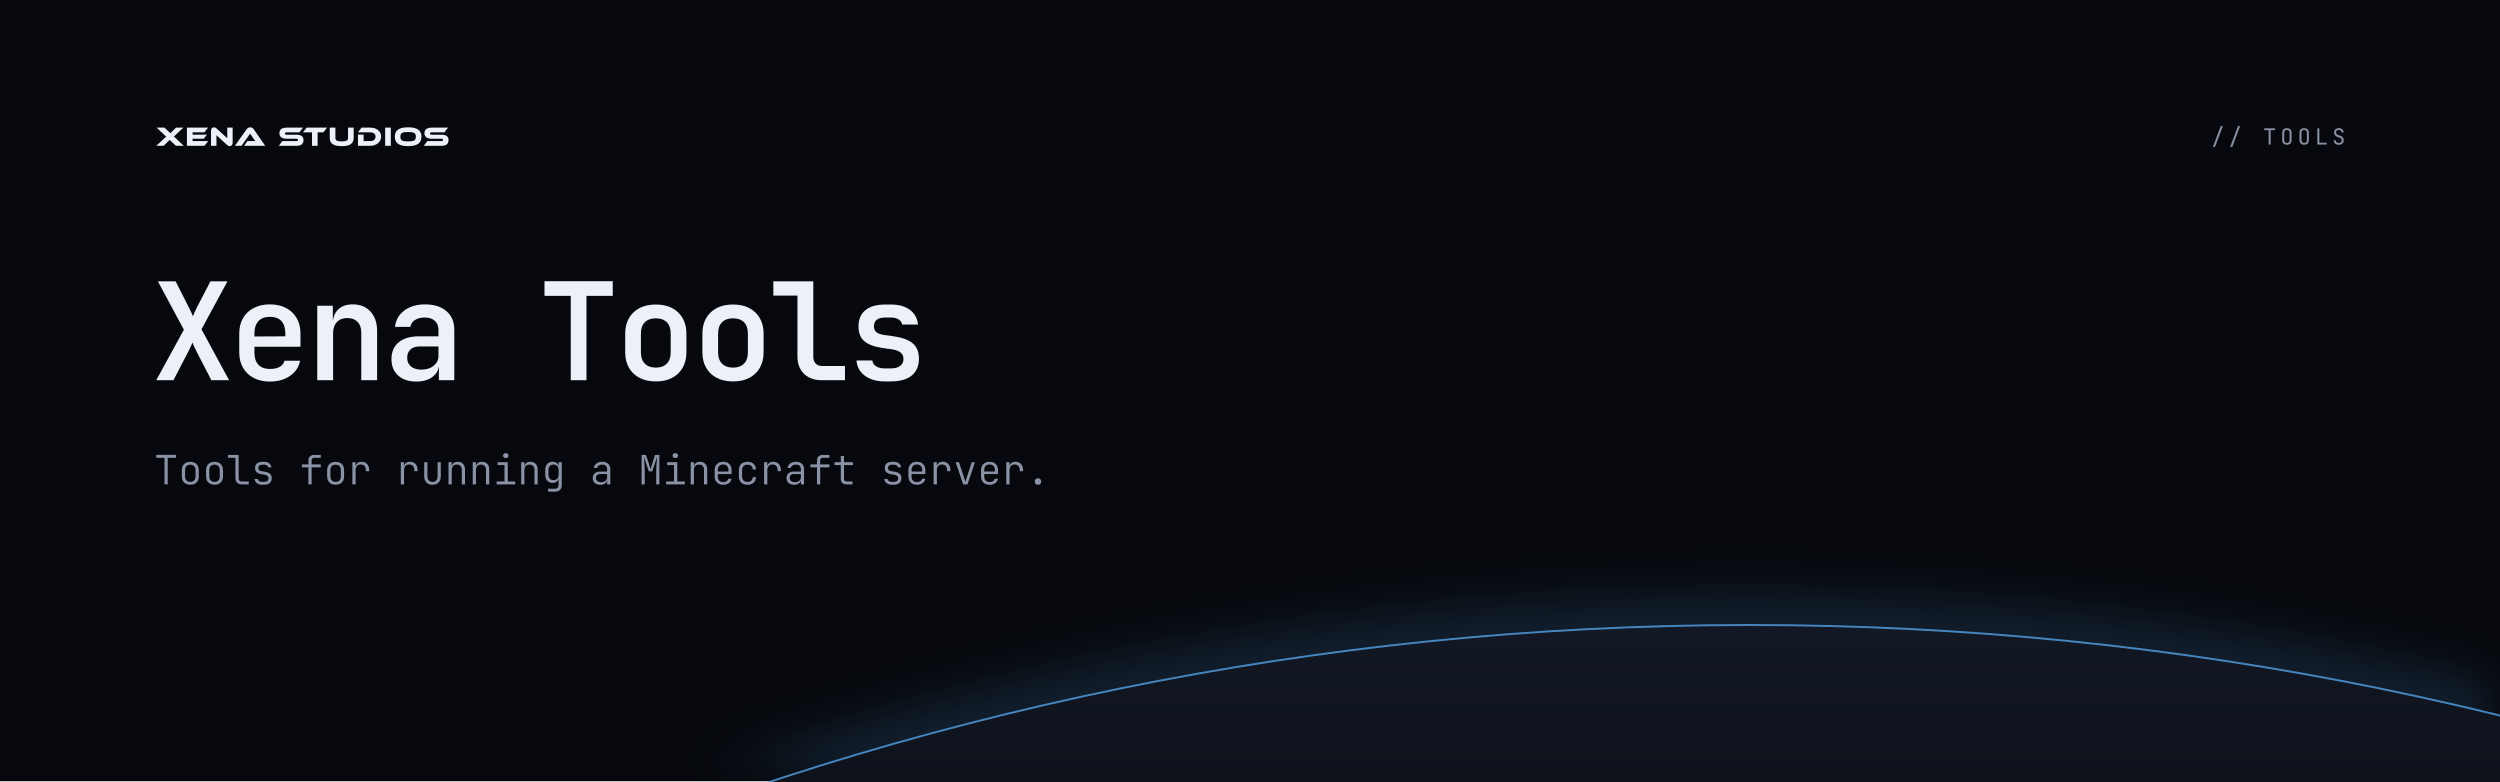
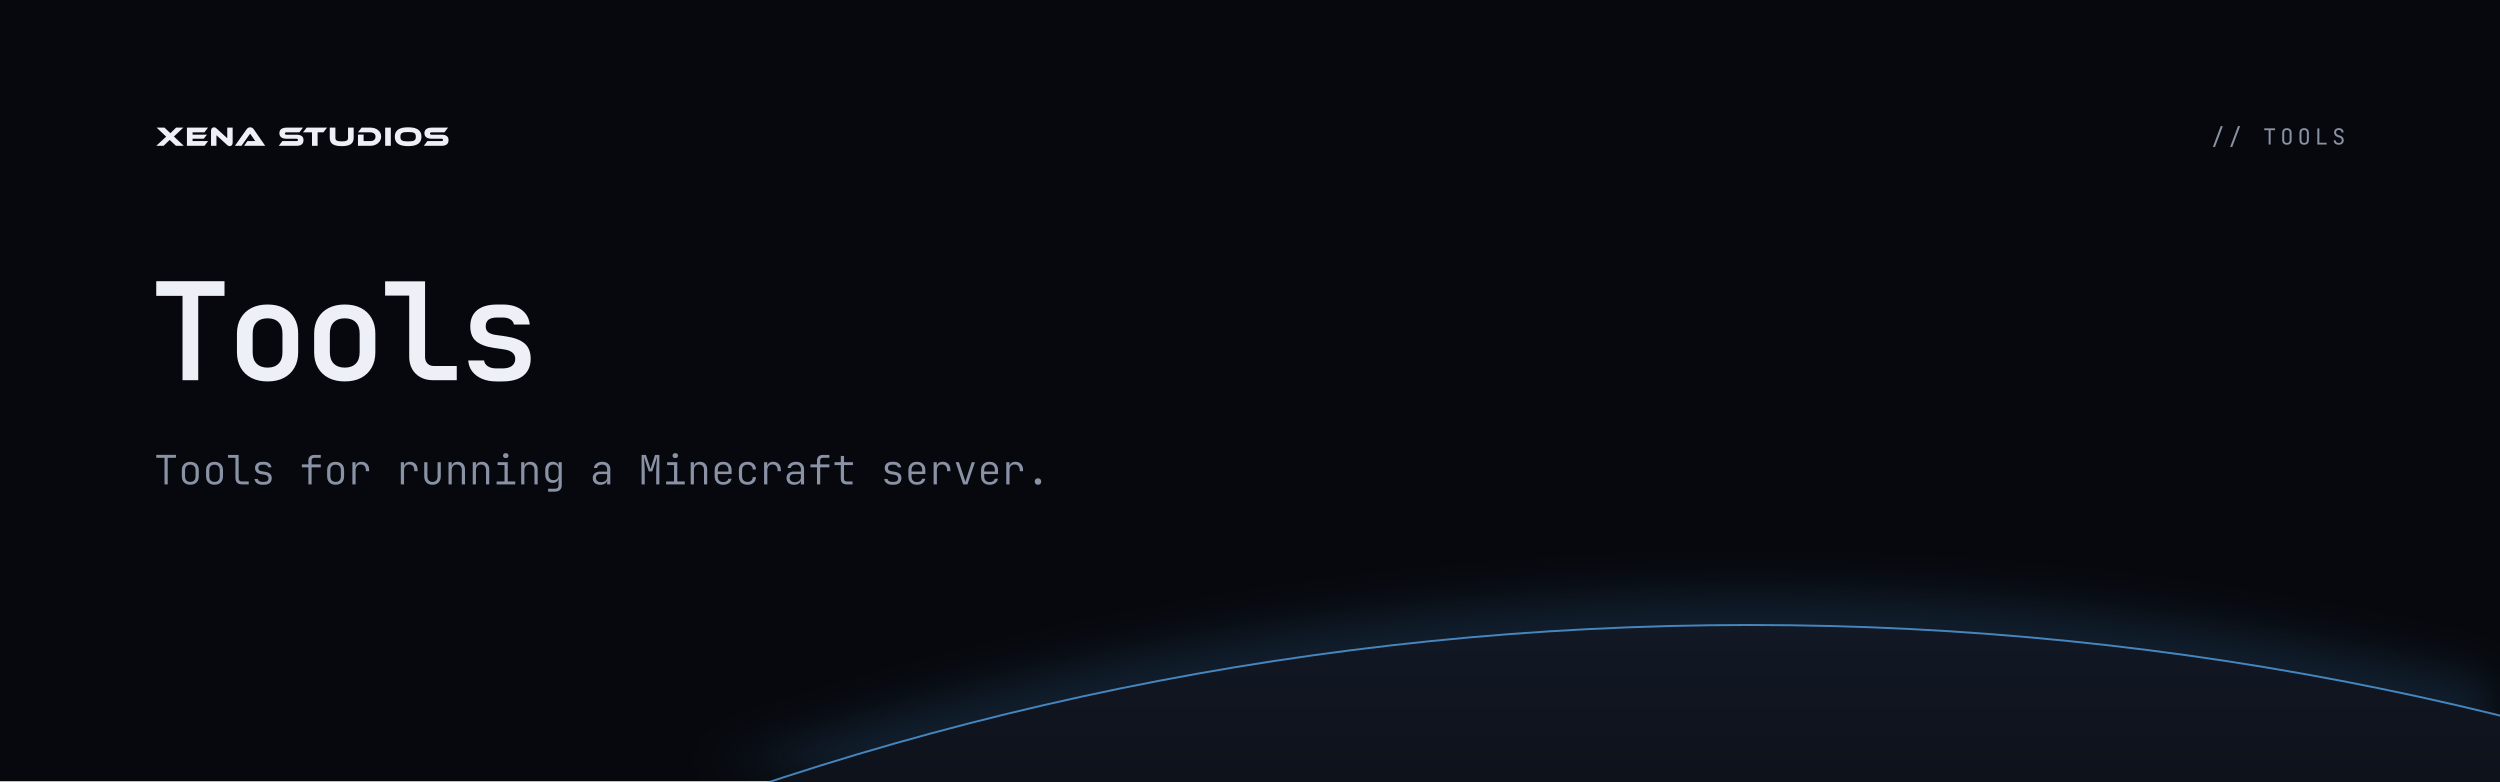
<svg xmlns="http://www.w3.org/2000/svg" width="1920" height="600" viewBox="0 0 1920 600">
  <rect width="1920" height="600" fill="#06080D" />
  <defs>
    <linearGradient id="github-tools-banner-limb" x1="0" y1="480" x2="0" y2="780" gradientUnits="userSpaceOnUse">
      <stop offset="0" stop-color="#121824" />
      <stop offset="1" stop-color="#06080D" />
    </linearGradient>
    <filter id="github-tools-banner-glow" x="-20%" y="-20%" width="140%" height="140%">
      <feGaussianBlur stdDeviation="21" />
    </filter>
  </defs>
  <circle cx="1344" cy="2880" r="2400" fill="none" stroke="#5CB4FF" stroke-width="30" opacity="0.22" filter="url(#github-tools-banner-glow)" />
  <circle cx="1344" cy="2880" r="2400" fill="url(#github-tools-banner-limb)" />
  <circle cx="1344" cy="2880" r="2400" fill="none" stroke="#5CB4FF" stroke-width="1.5" opacity="0.7" />
  <path transform="translate(113 91) scale(0.14)" d="M158.82 50L127.58 80.64L94.99 50L51.94 50L104.41 99.48L50 150L90.21 150L123.69 117.56L158.07 150L201.12 150L146.86 98.88L198.58 50M249.25 76.01L314.13 76.01L334.16 50L218.31 50L218.31 150L314.57 150L334.3 123.99L249.25 123.99L249.25 110.99L310.39 110.99L328.33 88.86L249.25 88.86M350.45 150L380.19 150L380.19 91.85L439.84 146.26C444.02 150.15 447.61 151.79 452.24 151.79C462.71 151.79 469.13 144.47 469.13 132.96L469.13 50L439.54 50L439.54 108.3L379.6 53.59C375.56 49.85 371.97 48.36 367.34 48.36C356.88 48.36 350.45 55.53 350.45 67.19M647.76 150L585.13 59.57C580.79 53.29 574.66 48.36 565.4 48.36C555.83 48.36 549.85 53.59 545.52 59.57L481.39 150L517.56 150L564.95 83.18L593.2 123.99L550.15 123.99L531.61 150M817.41 150C845.22 150 857.77 139.99 857.77 118.01C857.77 99.03 844.62 89.01 819.81 89.01L765.25 89.01C758.82 89.01 755.83 86.92 755.83 82.44C755.83 78.1 758.82 76.01 765.25 76.01L835.2 76.01L855.08 50L767.64 50C739.39 50 725.49 60.31 725.49 80.94C725.49 99.93 739.54 110.99 763.9 110.99L818.01 110.99C824.44 110.99 827.43 112.93 827.43 117.56C827.43 122.05 824.59 123.99 818.31 123.99L741.78 123.99L721.9 150M935.2 150L935.2 76.01L966.74 76.01L987.07 50L875.26 50L854.93 76.01L904.41 76.01L904.41 150M1102.17 106.35C1102.17 120.55 1093.35 125.64 1067.79 125.64C1041.93 125.64 1032.81 120.55 1032.81 106.35L1032.81 50L1001.87 50L1001.87 106.35C1001.87 137.74 1022.35 151.64 1067.79 151.64C1112.78 151.64 1132.96 137.59 1132.96 106.35L1132.96 50L1102.17 50M1223.54 150C1258.07 150 1283.78 128.18 1283.78 99.03C1283.78 70.33 1258.82 50 1223.54 50L1176.46 50L1156.58 76.01L1223.54 76.01C1241.63 76.01 1252.84 84.83 1252.84 99.03C1252.84 115.17 1242.68 123.99 1223.54 123.99L1187.52 123.99L1187.52 88.27L1156.58 88.27L1156.58 150M1336.7 150L1336.7 50L1305.75 50L1305.75 150M1431.61 48.36C1381.99 48.36 1358.67 64.95 1358.67 99.93C1358.67 135.05 1382.14 151.64 1431.61 151.64C1481.24 151.64 1504.86 134.9 1504.86 99.93C1504.86 64.95 1481.24 48.36 1431.61 48.36M1431.61 74.36C1465.25 74.36 1473.92 79.6 1473.92 99.93C1473.92 120.25 1465.1 125.64 1431.61 125.64C1398.43 125.64 1389.46 120.25 1389.46 99.93C1389.46 79.75 1398.28 74.36 1431.61 74.36M1613.08 150C1640.88 150 1653.44 139.99 1653.44 118.01C1653.44 99.03 1640.28 89.01 1615.47 89.01L1560.91 89.01C1554.48 89.01 1551.49 86.92 1551.49 82.44C1551.49 78.1 1554.48 76.01 1560.91 76.01L1630.87 76.01L1650.75 50L1563.3 50C1535.05 50 1521.15 60.31 1521.15 80.94C1521.15 99.93 1535.2 110.99 1559.57 110.99L1613.68 110.99C1620.1 110.99 1623.09 112.93 1623.09 117.56C1623.09 122.05 1620.25 123.99 1613.98 123.99L1537.44 123.99L1517.56 150" fill="#EDF1F7" />
  <path d="M1701.09 112.87L1699.48 112.87L1705.51 96.89L1707.13 96.89L1701.09 112.87M1714.35 112.87L1712.74 112.87L1718.77 96.89L1720.39 96.89L1714.35 112.87M1743.85 111L1742.32 111L1742.32 99.97L1738.92 99.97L1738.92 98.57L1747.25 98.57L1747.25 99.97L1743.85 99.97L1743.85 111M1756.34 111.17L1756.34 111.17Q1755.22 111.17 1754.41 110.75Q1753.61 110.32 1753.17 109.51Q1752.74 108.7 1752.74 107.6L1752.74 107.6L1752.74 101.99Q1752.74 100.87 1753.17 100.07Q1753.61 99.27 1754.41 98.84Q1755.22 98.42 1756.34 98.42L1756.34 98.42Q1757.47 98.42 1758.27 98.84Q1759.08 99.27 1759.51 100.07Q1759.95 100.87 1759.95 101.97L1759.95 101.97L1759.95 107.6Q1759.95 108.7 1759.51 109.51Q1759.08 110.32 1758.27 110.75Q1757.47 111.17 1756.34 111.17M1756.34 109.79L1756.34 109.79Q1757.35 109.79 1757.88 109.22Q1758.42 108.65 1758.42 107.6L1758.42 107.6L1758.42 101.99Q1758.42 100.94 1757.88 100.37Q1757.35 99.8 1756.34 99.8L1756.34 99.8Q1755.36 99.8 1754.81 100.37Q1754.27 100.94 1754.27 101.99L1754.27 101.99L1754.27 107.6Q1754.27 108.65 1754.81 109.22Q1755.36 109.79 1756.34 109.79M1769.6 111.17L1769.6 111.17Q1768.48 111.17 1767.67 110.75Q1766.87 110.32 1766.43 109.51Q1766 108.7 1766 107.6L1766 107.6L1766 101.99Q1766 100.87 1766.43 100.07Q1766.87 99.27 1767.67 98.84Q1768.48 98.42 1769.6 98.42L1769.6 98.42Q1770.73 98.42 1771.53 98.84Q1772.34 99.27 1772.77 100.07Q1773.21 100.87 1773.21 101.97L1773.21 101.97L1773.21 107.6Q1773.21 108.7 1772.77 109.51Q1772.34 110.32 1771.53 110.75Q1770.73 111.17 1769.6 111.17M1769.6 109.79L1769.6 109.79Q1770.61 109.79 1771.14 109.22Q1771.68 108.65 1771.68 107.6L1771.68 107.6L1771.68 101.99Q1771.68 100.94 1771.14 100.37Q1770.61 99.8 1769.6 99.8L1769.6 99.8Q1768.62 99.8 1768.07 100.37Q1767.53 100.94 1767.53 101.99L1767.53 101.99L1767.53 107.6Q1767.53 108.65 1768.07 109.22Q1768.62 109.79 1769.6 109.79M1786.86 111L1779.72 111L1779.72 98.59L1781.25 98.59L1781.25 109.61L1786.86 109.61L1786.86 111M1796.19 111.17L1796.19 111.17Q1794.97 111.17 1794.09 110.76Q1793.22 110.35 1792.74 109.59Q1792.26 108.82 1792.25 107.77L1792.25 107.77L1793.78 107.77Q1793.78 108.7 1794.42 109.25Q1795.05 109.79 1796.19 109.79L1796.19 109.79Q1797.26 109.79 1797.87 109.27Q1798.47 108.74 1798.47 107.8L1798.47 107.8Q1798.47 107.06 1798.07 106.5Q1797.67 105.93 1796.92 105.71L1796.92 105.71L1795.24 105.19Q1793.96 104.8 1793.28 103.88Q1792.59 102.96 1792.59 101.72L1792.59 101.72Q1792.59 100.72 1793.04 99.98Q1793.49 99.24 1794.3 98.82Q1795.12 98.4 1796.23 98.4L1796.23 98.4Q1797.86 98.4 1798.84 99.31Q1799.83 100.22 1799.85 101.73L1799.85 101.73L1798.32 101.73Q1798.32 100.82 1797.76 100.3Q1797.21 99.78 1796.21 99.78L1796.21 99.78Q1795.22 99.78 1794.67 100.26Q1794.12 100.73 1794.12 101.58L1794.12 101.58Q1794.12 102.35 1794.53 102.91Q1794.93 103.47 1795.7 103.71L1795.7 103.71L1797.4 104.25Q1798.64 104.64 1799.32 105.58Q1800 106.51 1800 107.77L1800 107.77Q1800 108.79 1799.52 109.56Q1799.05 110.32 1798.19 110.75Q1797.33 111.17 1796.19 111.17" fill="#8A93A6" />
-   <path d="M133.21 292L120 292L141.22 253.21L121.25 216.08L134.87 216.08L144.96 235.94Q146 237.92 146.88 239.9Q147.77 241.87 148.18 242.91L148.18 242.91Q148.6 241.87 149.43 239.9Q150.26 237.92 151.3 235.94L151.3 235.94L161.6 216.08L174.7 216.08L154.74 252.9L175.95 292L162.33 292L151.1 270.26Q150.06 268.29 149.17 266.26Q148.29 264.23 147.77 263.09L147.77 263.09Q147.35 264.23 146.47 266.21Q145.58 268.18 144.54 270.16L144.54 270.16L133.21 292M207.26 293.04L207.26 293.04Q200.18 293.04 194.88 290.28Q189.58 287.53 186.66 282.48Q183.75 277.44 183.75 270.78L183.75 270.78L183.75 256.02Q183.75 249.36 186.66 244.32Q189.58 239.27 194.88 236.52Q200.18 233.76 207.26 233.76L207.26 233.76Q214.43 233.76 219.68 236.52Q224.94 239.27 227.85 244.32Q230.76 249.36 230.76 256.02L230.76 256.02L230.76 266.31L195.4 266.31L195.4 270.78Q195.4 276.92 198.47 280.14Q201.54 283.37 207.36 283.37L207.36 283.37Q212.04 283.37 214.9 281.7Q217.76 280.04 218.49 277.02L218.49 277.02L230.45 277.02Q229.1 284.3 222.75 288.67Q216.41 293.04 207.26 293.04M195.4 258.41L219.11 258.3L219.11 256.02Q219.11 249.88 216.15 246.6Q213.18 243.33 207.26 243.33L207.26 243.33Q201.54 243.33 198.47 246.66Q195.4 249.98 195.4 256.02L195.4 256.02L195.4 258.41M255.82 292L243.66 292L243.66 234.8L255.62 234.8L255.62 245.72L255.82 245.72Q256.45 240.73 259.78 237.61L259.78 237.61Q263.83 233.76 270.9 233.76L270.9 233.76Q279.43 233.76 284.53 239.27Q289.62 244.78 289.62 254.25L289.62 254.25L289.62 292L277.46 292L277.46 255.5Q277.46 250.09 274.6 247.18Q271.74 244.26 266.74 244.26L266.74 244.26Q261.65 244.26 258.74 247.33Q255.82 250.4 255.82 256.02L255.82 256.02L255.82 292M319.78 293.04L319.78 293.04Q310.94 293.04 305.8 288.41Q300.65 283.78 300.65 275.78L300.65 275.78Q300.65 267.46 306.21 262.88Q311.78 258.3 321.66 258.3L321.66 258.3L336.74 258.3L336.74 253.21Q336.74 248.84 333.93 246.34Q331.12 243.85 326.13 243.85L326.13 243.85Q321.66 243.85 318.69 245.77Q315.73 247.7 315.21 251.02L315.21 251.02L303.35 251.02Q304.29 243.12 310.58 238.44Q316.87 233.76 326.44 233.76L326.44 233.76Q336.84 233.76 342.87 238.96Q348.9 244.16 348.9 253.1L348.9 253.1L348.9 292L337.05 292L337.05 281.81L336.94 281.81Q336.22 286.38 332.37 289.3L332.37 289.3Q327.58 293.04 319.78 293.04M323.63 283.89L323.63 283.89Q329.35 283.89 333.04 280.92Q336.74 277.96 336.74 273.38L336.74 273.38L336.74 266.1L321.86 266.1Q317.7 266.1 315.21 268.44Q312.71 270.78 312.71 274.74L312.71 274.74Q312.71 279 315.62 281.44Q318.54 283.89 323.63 283.89M450.41 292L438.34 292L438.34 227.21L418.17 227.21L418.17 215.98L470.58 215.98L470.58 227.21L450.41 227.21L450.41 292M503.66 292.94L503.66 292.94Q496.48 292.94 491.23 290.23Q485.98 287.53 483.06 282.48Q480.15 277.44 480.15 270.58L480.15 270.58L480.15 256.22Q480.15 249.36 483.06 244.32Q485.98 239.27 491.23 236.57Q496.48 233.86 503.66 233.86L503.66 233.86Q510.94 233.86 516.14 236.57Q521.34 239.27 524.25 244.32Q527.16 249.36 527.16 256.12L527.16 256.12L527.16 270.58Q527.16 277.44 524.25 282.48Q521.34 287.53 516.14 290.23Q510.94 292.94 503.66 292.94M503.66 282.33L503.66 282.33Q509.06 282.33 512.08 279.31Q515.1 276.3 515.1 270.58L515.1 270.58L515.1 256.22Q515.1 250.4 512.08 247.44Q509.06 244.47 503.66 244.47L503.66 244.47Q498.35 244.47 495.28 247.44Q492.22 250.4 492.22 256.22L492.22 256.22L492.22 270.58Q492.22 276.3 495.28 279.31Q498.35 282.33 503.66 282.33M562.94 292.94L562.94 292.94Q555.76 292.94 550.51 290.23Q545.26 287.53 542.34 282.48Q539.43 277.44 539.43 270.58L539.43 270.58L539.43 256.22Q539.43 249.36 542.34 244.32Q545.26 239.27 550.51 236.57Q555.76 233.86 562.94 233.86L562.94 233.86Q570.22 233.86 575.42 236.57Q580.62 239.27 583.53 244.32Q586.44 249.36 586.44 256.12L586.44 256.12L586.44 270.58Q586.44 277.44 583.53 282.48Q580.62 287.53 575.42 290.23Q570.22 292.94 562.94 292.94M562.94 282.33L562.94 282.33Q568.34 282.33 571.36 279.31Q574.38 276.3 574.38 270.58L574.38 270.58L574.38 256.22Q574.38 250.4 571.36 247.44Q568.34 244.47 562.94 244.47L562.94 244.47Q557.63 244.47 554.56 247.44Q551.5 250.4 551.5 256.22L551.5 256.22L551.5 270.58Q551.5 276.3 554.56 279.31Q557.63 282.33 562.94 282.33M648.94 292L630.74 292Q625.23 292 621.12 289.76Q617.02 287.53 614.73 283.47Q612.44 279.42 612.44 274.01L612.44 274.01L612.44 227L593.93 227L593.93 216.08L624.61 216.08L624.61 274.01Q624.61 277.23 626.43 279.16Q628.25 281.08 631.37 281.08L631.37 281.08L648.94 281.08L648.94 292M683.89 292.94L679.42 292.94Q673.07 292.94 668.34 290.91Q663.61 288.88 660.85 285.29Q658.1 281.7 657.78 276.82L657.78 276.82L669.95 276.82Q670.26 279.62 672.81 281.29Q675.36 282.95 679.42 282.95L679.42 282.95L683.89 282.95Q688.88 282.95 691.38 280.98Q693.87 279 693.87 275.67L693.87 275.67Q693.87 272.55 691.64 270.73Q689.4 268.91 684.93 268.29L684.93 268.29L677.65 267.25Q668.18 265.79 663.76 262Q659.34 258.2 659.34 250.61L659.34 250.61Q659.34 242.6 664.6 238.23Q669.85 233.86 680.14 233.86L680.14 233.86L684.1 233.86Q693.35 233.86 698.86 238.02Q704.38 242.18 705 249.26L705 249.26L692.83 249.26Q692.52 246.86 690.23 245.36Q687.94 243.85 684.1 243.85L684.1 243.85L680.14 243.85Q675.46 243.85 673.33 245.56Q671.2 247.28 671.2 250.61L671.2 250.61Q671.2 253.62 673.07 255.13Q674.94 256.64 679 257.26L679 257.26L686.49 258.3Q696.37 259.76 701.05 263.76Q705.73 267.77 705.73 275.46L705.73 275.46Q705.73 283.78 700.27 288.36Q694.81 292.94 683.89 292.94L683.89 292.94" fill="#EDF1F7" />
+   <path d="M152.24 292L140.18 292L140.18 227.21L120 227.21L120 215.98L172.42 215.98L172.42 227.21L152.24 227.21L152.24 292M205.49 292.94L205.49 292.94Q198.31 292.94 193.06 290.23Q187.81 287.53 184.9 282.48Q181.98 277.44 181.98 270.58L181.98 270.58L181.98 256.22Q181.98 249.36 184.9 244.32Q187.81 239.27 193.06 236.57Q198.31 233.86 205.49 233.86L205.49 233.86Q212.77 233.86 217.97 236.57Q223.17 239.27 226.08 244.32Q228.99 249.36 228.99 256.12L228.99 256.12L228.99 270.58Q228.99 277.44 226.08 282.48Q223.17 287.53 217.97 290.23Q212.77 292.94 205.49 292.94M205.49 282.33L205.49 282.33Q210.9 282.33 213.91 279.31Q216.93 276.3 216.93 270.58L216.93 270.58L216.93 256.22Q216.93 250.4 213.91 247.44Q210.9 244.47 205.49 244.47L205.49 244.47Q200.18 244.47 197.12 247.44Q194.05 250.4 194.05 256.22L194.05 256.22L194.05 270.58Q194.05 276.3 197.12 279.31Q200.18 282.33 205.49 282.33M264.77 292.94L264.77 292.94Q257.59 292.94 252.34 290.23Q247.09 287.53 244.18 282.48Q241.26 277.44 241.26 270.58L241.26 270.58L241.26 256.22Q241.26 249.36 244.18 244.32Q247.09 239.27 252.34 236.57Q257.59 233.86 264.77 233.86L264.77 233.86Q272.05 233.86 277.25 236.57Q282.45 239.27 285.36 244.32Q288.27 249.36 288.27 256.12L288.27 256.12L288.27 270.58Q288.27 277.44 285.36 282.48Q282.45 287.53 277.25 290.23Q272.05 292.94 264.77 292.94M264.77 282.33L264.77 282.33Q270.18 282.33 273.19 279.31Q276.21 276.3 276.21 270.58L276.21 270.58L276.21 256.22Q276.21 250.4 273.19 247.44Q270.18 244.47 264.77 244.47L264.77 244.47Q259.46 244.47 256.4 247.44Q253.33 250.4 253.33 256.22L253.33 256.22L253.33 270.58Q253.33 276.3 256.4 279.31Q259.46 282.33 264.77 282.33M350.78 292L332.58 292Q327.06 292 322.96 289.76Q318.85 287.53 316.56 283.47Q314.27 279.42 314.27 274.01L314.27 274.01L314.27 227L295.76 227L295.76 216.08L326.44 216.08L326.44 274.01Q326.44 277.23 328.26 279.16Q330.08 281.08 333.2 281.08L333.2 281.08L350.78 281.08L350.78 292M385.72 292.94L381.25 292.94Q374.9 292.94 370.17 290.91Q365.44 288.88 362.68 285.29Q359.93 281.7 359.62 276.82L359.62 276.82L371.78 276.82Q372.1 279.62 374.64 281.29Q377.19 282.95 381.25 282.95L381.25 282.95L385.72 282.95Q390.71 282.95 393.21 280.98Q395.7 279 395.7 275.67L395.7 275.67Q395.7 272.55 393.47 270.73Q391.23 268.91 386.76 268.29L386.76 268.29L379.48 267.25Q370.02 265.79 365.6 262Q361.18 258.2 361.18 250.61L361.18 250.61Q361.18 242.6 366.43 238.23Q371.68 233.86 381.98 233.86L381.98 233.86L385.93 233.86Q395.18 233.86 400.7 238.02Q406.21 242.18 406.83 249.26L406.83 249.26L394.66 249.26Q394.35 246.86 392.06 245.36Q389.78 243.85 385.93 243.85L385.93 243.85L381.98 243.85Q377.3 243.85 375.16 245.56Q373.03 247.28 373.03 250.61L373.03 250.61Q373.03 253.62 374.9 255.13Q376.78 256.64 380.83 257.26L380.83 257.26L388.32 258.3Q398.2 259.76 402.88 263.76Q407.56 267.77 407.56 275.46L407.56 275.46Q407.56 283.78 402.1 288.36Q396.64 292.94 385.72 292.94L385.72 292.94" fill="#EDF1F7" />
  <path d="M128.8 372L126.35 372L126.35 351.6L120 351.6L120 349.34L135.13 349.34L135.13 351.6L128.8 351.6L128.8 372M146.16 372.28L146.16 372.28Q144.18 372.28 142.72 371.5Q141.27 370.73 140.46 369.27Q139.65 367.81 139.65 365.83L139.65 365.83L139.65 361.12Q139.65 359.1 140.46 357.66Q141.27 356.22 142.72 355.45Q144.18 354.67 146.16 354.67L146.16 354.67Q148.15 354.67 149.61 355.45Q151.06 356.22 151.87 357.66Q152.67 359.1 152.67 361.09L152.67 361.09L152.67 365.83Q152.67 367.81 151.87 369.27Q151.06 370.73 149.61 371.5Q148.15 372.28 146.16 372.28M146.16 370.08L146.16 370.08Q148.09 370.08 149.14 368.99Q150.19 367.91 150.19 365.83L150.19 365.83L150.19 361.12Q150.19 359.04 149.12 357.96Q148.06 356.87 146.16 356.87L146.16 356.87Q144.27 356.87 143.2 357.96Q142.13 359.04 142.13 361.12L142.13 361.12L142.13 365.83Q142.13 367.91 143.2 368.99Q144.27 370.08 146.16 370.08M164.76 372.28L164.76 372.28Q162.78 372.28 161.32 371.5Q159.87 370.73 159.06 369.27Q158.25 367.81 158.25 365.83L158.25 365.83L158.25 361.12Q158.25 359.1 159.06 357.66Q159.87 356.22 161.32 355.45Q162.78 354.67 164.76 354.67L164.76 354.67Q166.75 354.67 168.2 355.45Q169.66 356.22 170.47 357.66Q171.27 359.1 171.27 361.09L171.27 361.09L171.27 365.83Q171.27 367.81 170.47 369.27Q169.66 370.73 168.2 371.5Q166.75 372.28 164.76 372.28M164.76 370.08L164.76 370.08Q166.69 370.08 167.74 368.99Q168.79 367.91 168.79 365.83L168.79 365.83L168.79 361.12Q168.79 359.04 167.72 357.96Q166.66 356.87 164.76 356.87L164.76 356.87Q162.87 356.87 161.8 357.96Q160.73 359.04 160.73 361.12L160.73 361.12L160.73 365.83Q160.73 367.91 161.8 368.99Q162.87 370.08 164.76 370.08M191.02 372L185.6 372Q184.14 372 183.07 371.44Q182 370.88 181.41 369.83Q180.82 368.78 180.82 367.35L180.82 367.35L180.82 351.6L175.15 351.6L175.15 349.37L183.27 349.37L183.27 367.35Q183.27 368.5 183.89 369.13Q184.51 369.77 185.6 369.77L185.6 369.77L191.02 369.77L191.02 372M202.86 372.28L201.34 372.28Q199.67 372.28 198.4 371.72Q197.13 371.16 196.38 370.16Q195.64 369.15 195.48 367.81L195.48 367.81L197.93 367.81Q198.15 368.84 199.03 369.46Q199.92 370.08 201.34 370.08L201.34 370.08L202.86 370.08Q204.51 370.08 205.36 369.35Q206.21 368.62 206.21 367.41L206.21 367.41Q206.21 366.26 205.47 365.55Q204.72 364.84 203.33 364.62L203.33 364.62L200.75 364.22Q198.34 363.82 197.11 362.67Q195.89 361.52 195.89 359.44L195.89 359.44Q195.89 357.18 197.36 355.93Q198.83 354.67 201.62 354.67L201.62 354.67L202.83 354.67Q205.25 354.67 206.72 355.82Q208.19 356.96 208.5 358.92L208.5 358.92L206.02 358.92Q205.84 357.99 205.02 357.43Q204.2 356.87 202.83 356.87L202.83 356.87L201.62 356.87Q199.98 356.87 199.17 357.54Q198.37 358.2 198.37 359.44L198.37 359.44Q198.37 360.56 199.05 361.13Q199.73 361.71 201.13 361.93L201.13 361.93L203.67 362.33Q206.21 362.73 207.45 363.92Q208.69 365.12 208.69 367.26L208.69 367.26Q208.69 369.58 207.2 370.93Q205.71 372.28 202.86 372.28L202.86 372.28M239.32 372L236.84 372L236.84 358.89L231.82 358.89L231.82 356.65L236.84 356.65L236.84 353.59Q236.84 351.63 238.06 350.5Q239.29 349.37 241.43 349.37L241.43 349.37L246.36 349.37L246.36 351.6L241.43 351.6Q240.4 351.6 239.86 352.11Q239.32 352.63 239.32 353.59L239.32 353.59L239.32 356.65L246.36 356.65L246.36 358.89L239.32 358.89L239.32 372M257.76 372.28L257.76 372.28Q255.78 372.28 254.32 371.5Q252.87 370.73 252.06 369.27Q251.25 367.81 251.25 365.83L251.25 365.83L251.25 361.12Q251.25 359.1 252.06 357.66Q252.87 356.22 254.32 355.45Q255.78 354.67 257.76 354.67L257.76 354.67Q259.75 354.67 261.2 355.45Q262.66 356.22 263.47 357.66Q264.27 359.1 264.27 361.09L264.27 361.09L264.27 365.83Q264.27 367.81 263.47 369.27Q262.66 370.73 261.2 371.5Q259.75 372.28 257.76 372.28M257.76 370.08L257.76 370.08Q259.69 370.08 260.74 368.99Q261.79 367.91 261.79 365.83L261.79 365.83L261.79 361.12Q261.79 359.04 260.72 357.96Q259.65 356.87 257.76 356.87L257.76 356.87Q255.87 356.87 254.8 357.96Q253.73 359.04 253.73 361.12L253.73 361.12L253.73 365.83Q253.73 367.91 254.8 368.99Q255.87 370.08 257.76 370.08M273.11 372L270.63 372L270.63 354.95L273.05 354.95L273.05 357.93Q273.36 356.81 274.04 356.04L274.04 356.04Q275.28 354.64 277.6 354.64L277.6 354.64Q280.3 354.64 281.9 356.33Q283.49 358.02 283.49 360.87L283.49 360.87L283.49 361.89L280.98 361.89L280.98 361.06Q280.98 358.98 279.96 357.85Q278.94 356.72 277.05 356.72L277.05 356.72Q275.22 356.72 274.16 357.86Q273.11 359.01 273.11 361.06L273.11 361.06L273.11 372M310.31 372L307.83 372L307.83 354.95L310.25 354.95L310.25 357.93Q310.56 356.81 311.24 356.04L311.24 356.04Q312.48 354.64 314.8 354.64L314.8 354.64Q317.5 354.64 319.1 356.33Q320.69 358.02 320.69 360.87L320.69 360.87L320.69 361.89L318.18 361.89L318.18 361.06Q318.18 358.98 317.16 357.85Q316.14 356.72 314.25 356.72L314.25 356.72Q312.42 356.72 311.36 357.86Q310.31 359.01 310.31 361.06L310.31 361.06L310.31 372M332.13 372.31L332.13 372.31Q329.25 372.31 327.53 370.57Q325.81 368.84 325.81 365.86L325.81 365.86L325.81 354.95L328.26 354.95L328.26 365.86Q328.26 367.88 329.3 369.01Q330.34 370.14 332.13 370.14L332.13 370.14Q333.96 370.14 335.02 369.01Q336.07 367.88 336.07 365.86L336.07 365.86L336.07 354.95L338.52 354.95L338.52 365.86Q338.52 368.84 336.78 370.57Q335.05 372.31 332.13 372.31M346.92 372L344.47 372L344.47 354.95L346.92 354.95L346.92 358.11L346.92 358.11Q347.14 356.69 348.13 355.79L348.13 355.79Q349.37 354.64 351.54 354.64L351.54 354.64Q354.08 354.64 355.6 356.24Q357.12 357.83 357.12 360.56L357.12 360.56L357.12 372L354.67 372L354.67 360.84Q354.67 358.89 353.65 357.83Q352.62 356.78 350.86 356.78L350.86 356.78Q349.03 356.78 347.97 357.89Q346.92 359.01 346.92 361.06L346.92 361.06L346.92 372M365.52 372L363.07 372L363.07 354.95L365.52 354.95L365.52 358.11L365.52 358.11Q365.74 356.69 366.73 355.79L366.73 355.79Q367.97 354.64 370.14 354.64L370.14 354.64Q372.68 354.64 374.2 356.24Q375.72 357.83 375.72 360.56L375.72 360.56L375.72 372L373.27 372L373.27 360.84Q373.27 358.89 372.25 357.83Q371.22 356.78 369.46 356.78L369.46 356.78Q367.63 356.78 366.57 357.89Q365.52 359.01 365.52 361.06L365.52 361.06L365.52 372M395.71 372L381.39 372L381.39 369.77L387.47 369.77L387.47 357.18L382.17 357.18L382.17 354.95L389.95 354.95L389.95 369.77L395.71 369.77L395.71 372M388.43 351.82L388.43 351.82Q387.47 351.82 386.89 351.32Q386.32 350.83 386.32 349.96L386.32 349.96Q386.32 349.06 386.89 348.53Q387.47 348.01 388.43 348.01L388.43 348.01Q389.39 348.01 389.96 348.53Q390.54 349.06 390.54 349.96L390.54 349.96Q390.54 350.8 389.96 351.31Q389.39 351.82 388.43 351.82M402.72 372L400.27 372L400.27 354.95L402.72 354.95L402.72 358.11L402.72 358.11Q402.94 356.69 403.93 355.79L403.93 355.79Q405.17 354.64 407.34 354.64L407.34 354.64Q409.88 354.64 411.4 356.24Q412.92 357.83 412.92 360.56L412.92 360.56L412.92 372L410.47 372L410.47 360.84Q410.47 358.89 409.45 357.83Q408.42 356.78 406.66 356.78L406.66 356.78Q404.83 356.78 403.77 357.89Q402.72 359.01 402.72 361.06L402.72 361.06L402.72 372M426.13 377.58L420.95 377.58L420.95 375.35L426.13 375.35Q427.58 375.35 428.28 374.67Q428.98 373.98 428.98 372.59L428.98 372.59L428.98 370.61L429.04 367.38L429.01 367.38Q428.82 368.81 427.8 369.74L427.8 369.74Q426.53 370.88 424.39 370.88L424.39 370.88Q421.79 370.88 420.27 369.16Q418.75 367.44 418.75 364.56L418.75 364.56L418.75 360.93Q418.75 358.05 420.27 356.35Q421.79 354.64 424.39 354.64L424.39 354.64Q426.53 354.64 427.8 355.76L427.8 355.76Q428.79 356.65 429.01 358.02L429.01 358.02L429.01 354.95L431.43 354.95L431.43 372.59Q431.43 374.94 430.05 376.26Q428.67 377.58 426.13 377.58L426.13 377.58M425.1 368.75L425.1 368.75Q426.93 368.75 427.97 367.61Q429.01 366.48 429.01 364.47L429.01 364.47L429.01 361.06Q429.01 359.04 427.97 357.91Q426.93 356.78 425.1 356.78L425.1 356.78Q423.24 356.78 422.22 357.89Q421.2 359.01 421.2 361.06L421.2 361.06L421.2 364.47Q421.2 366.51 422.22 367.63Q423.24 368.75 425.1 368.75M461.03 372.31L461.03 372.31Q458.33 372.31 456.78 370.93Q455.23 369.55 455.23 367.19L455.23 367.19Q455.23 364.87 456.75 363.52Q458.27 362.17 460.85 362.17L460.85 362.17L466.27 362.17L466.27 360.38Q466.27 358.67 465.28 357.74Q464.29 356.81 462.46 356.81L462.46 356.81Q460.85 356.81 459.78 357.52Q458.71 358.24 458.55 359.44L458.55 359.44L456.07 359.44Q456.38 357.24 458.13 355.94Q459.88 354.64 462.52 354.64L462.52 354.64Q465.37 354.64 467.05 356.17Q468.72 357.71 468.72 360.31L468.72 360.31L468.72 372L466.3 372L466.3 368.93Q466.05 370.3 464.91 371.19L464.91 371.19Q463.45 372.31 461.03 372.31M461.62 370.33L461.62 370.33Q463.67 370.33 464.97 369.3Q466.27 368.28 466.27 366.64L466.27 366.64L466.27 364.06L460.88 364.06Q459.42 364.06 458.55 364.87Q457.68 365.68 457.68 367.07L457.68 367.07Q457.68 368.56 458.74 369.44Q459.79 370.33 461.62 370.33M495.16 372L492.74 372L492.74 349.37L496.06 349.37L498.63 357.06Q498.94 357.96 499.22 358.89Q499.5 359.82 499.63 360.34L499.63 360.34Q499.78 359.82 500.04 358.89Q500.31 357.96 500.62 357.03L500.62 357.03L503.07 349.37L506.38 349.37L506.38 372L503.97 372L503.97 362.33Q503.97 361.03 504.04 359.43Q504.12 357.83 504.25 356.22Q504.37 354.61 504.49 353.14Q504.62 351.66 504.71 350.61L504.71 350.61L500.9 362.05L498.29 362.05L494.45 350.61Q494.57 351.66 494.7 353.07Q494.82 354.49 494.91 356.08Q495.01 357.68 495.08 359.29Q495.16 360.9 495.16 362.33L495.16 362.33L495.16 372M525.91 372L511.59 372L511.59 369.77L517.67 369.77L517.67 357.18L512.37 357.18L512.37 354.95L520.15 354.95L520.15 369.77L525.91 369.77L525.91 372M518.63 351.82L518.63 351.82Q517.67 351.82 517.09 351.32Q516.52 350.83 516.52 349.96L516.52 349.96Q516.52 349.06 517.09 348.53Q517.67 348.01 518.63 348.01L518.63 348.01Q519.59 348.01 520.16 348.53Q520.74 349.06 520.74 349.96L520.74 349.96Q520.74 350.8 520.16 351.31Q519.59 351.82 518.63 351.82M532.92 372L530.47 372L530.47 354.95L532.92 354.95L532.92 358.11L532.92 358.11Q533.14 356.69 534.13 355.79L534.13 355.79Q535.37 354.64 537.54 354.64L537.54 354.64Q540.08 354.64 541.6 356.24Q543.12 357.83 543.12 360.56L543.12 360.56L543.12 372L540.67 372L540.67 360.84Q540.67 358.89 539.65 357.83Q538.62 356.78 536.86 356.78L536.86 356.78Q535.03 356.78 533.97 357.89Q532.92 359.01 532.92 361.06L532.92 361.06L532.92 372M555.36 372.31L555.36 372.31Q553.38 372.31 551.92 371.52Q550.47 370.73 549.66 369.27Q548.85 367.81 548.85 365.89L548.85 365.89L548.85 361.06Q548.85 359.1 549.66 357.66Q550.47 356.22 551.92 355.43Q553.38 354.64 555.36 354.64Q557.35 354.64 558.81 355.43Q560.26 356.22 561.07 357.66Q561.87 359.1 561.87 361.06L561.87 361.06L561.87 364.06L551.27 364.06L551.27 365.89Q551.27 367.97 552.34 369.1Q553.41 370.23 555.36 370.23L555.36 370.23Q557.01 370.23 558.05 369.58Q559.08 368.93 559.36 367.69L559.36 367.69L561.81 367.69Q561.47 369.83 559.74 371.07Q558 372.31 555.36 372.31M551.27 362.14L559.46 362.14L559.46 361.06Q559.46 358.98 558.4 357.85Q557.35 356.72 555.36 356.72L555.36 356.72Q553.41 356.72 552.34 357.85Q551.27 358.98 551.27 361.06L551.27 361.06L551.27 362.14M574.06 372.31L574.06 372.31Q572.07 372.31 570.59 371.54Q569.1 370.76 568.28 369.32Q567.45 367.88 567.45 365.89L567.45 365.89L567.45 361.06Q567.45 359.07 568.28 357.63Q569.1 356.19 570.59 355.42Q572.07 354.64 574.06 354.64L574.06 354.64Q576.97 354.64 578.74 356.22Q580.51 357.8 580.57 360.53L580.57 360.53L578.12 360.53Q578.06 358.76 576.99 357.8Q575.92 356.84 574.06 356.84L574.06 356.84Q572.17 356.84 571.05 357.94Q569.93 359.04 569.93 361.06L569.93 361.06L569.93 365.89Q569.93 367.88 571.05 368.99Q572.17 370.11 574.06 370.11L574.06 370.11Q575.92 370.11 576.99 369.13Q578.06 368.16 578.12 366.42L578.12 366.42L580.57 366.42Q580.51 369.15 578.74 370.73Q576.97 372.31 574.06 372.31M589.31 372L586.83 372L586.83 354.95L589.25 354.95L589.25 357.93Q589.56 356.81 590.24 356.04L590.24 356.04Q591.48 354.64 593.8 354.64L593.8 354.64Q596.5 354.64 598.1 356.33Q599.69 358.02 599.69 360.87L599.69 360.87L599.69 361.89L597.18 361.89L597.18 361.06Q597.18 358.98 596.16 357.85Q595.14 356.72 593.25 356.72L593.25 356.72Q591.42 356.72 590.36 357.86Q589.31 359.01 589.31 361.06L589.31 361.06L589.31 372M609.83 372.31L609.83 372.31Q607.13 372.31 605.58 370.93Q604.03 369.55 604.03 367.19L604.03 367.19Q604.03 364.87 605.55 363.52Q607.07 362.17 609.65 362.17L609.65 362.17L615.07 362.17L615.07 360.38Q615.07 358.67 614.08 357.74Q613.09 356.81 611.26 356.81L611.26 356.81Q609.65 356.81 608.58 357.52Q607.51 358.24 607.35 359.44L607.35 359.44L604.87 359.44Q605.18 357.24 606.93 355.94Q608.68 354.64 611.32 354.64L611.32 354.64Q614.17 354.64 615.85 356.17Q617.52 357.71 617.52 360.31L617.52 360.31L617.52 372L615.1 372L615.1 368.93Q614.85 370.3 613.71 371.19L613.71 371.19Q612.25 372.31 609.83 372.31M610.42 370.33L610.42 370.33Q612.47 370.33 613.77 369.3Q615.07 368.28 615.07 366.64L615.07 366.64L615.07 364.06L609.68 364.06Q608.22 364.06 607.35 364.87Q606.48 365.68 606.48 367.07L606.48 367.07Q606.48 368.56 607.54 369.44Q608.59 370.33 610.42 370.33M629.92 372L627.44 372L627.44 358.89L622.42 358.89L622.42 356.65L627.44 356.65L627.44 353.59Q627.44 351.63 628.66 350.5Q629.89 349.37 632.03 349.37L632.03 349.37L636.96 349.37L636.96 351.6L632.03 351.6Q631 351.6 630.46 352.11Q629.92 352.63 629.92 353.59L629.92 353.59L629.92 356.65L636.96 356.65L636.96 358.89L629.92 358.89L629.92 372M654.75 372L650.22 372Q648.09 372 646.91 370.87Q645.73 369.74 645.73 367.66L645.73 367.66L645.73 357.18L640.89 357.18L640.89 354.95L645.73 354.95L645.73 350.14L648.21 350.14L648.21 354.95L655.06 354.95L655.06 357.18L648.21 357.18L648.21 367.66Q648.21 369.77 650.22 369.77L650.22 369.77L654.75 369.77L654.75 372M686.46 372.28L684.94 372.28Q683.27 372.28 682 371.72Q680.73 371.16 679.98 370.16Q679.24 369.15 679.09 367.81L679.09 367.81L681.53 367.81Q681.75 368.84 682.63 369.46Q683.52 370.08 684.94 370.08L684.94 370.08L686.46 370.08Q688.11 370.08 688.96 369.35Q689.81 368.62 689.81 367.41L689.81 367.41Q689.81 366.26 689.07 365.55Q688.32 364.84 686.93 364.62L686.93 364.62L684.36 364.22Q681.94 363.82 680.71 362.67Q679.49 361.52 679.49 359.44L679.49 359.44Q679.49 357.18 680.96 355.93Q682.43 354.67 685.22 354.67L685.22 354.67L686.43 354.67Q688.85 354.67 690.32 355.82Q691.8 356.96 692.11 358.92L692.11 358.92L689.63 358.92Q689.44 357.99 688.62 357.43Q687.8 356.87 686.43 356.87L686.43 356.87L685.22 356.87Q683.58 356.87 682.77 357.54Q681.97 358.2 681.97 359.44L681.97 359.44Q681.97 360.56 682.65 361.13Q683.33 361.71 684.73 361.93L684.73 361.93L687.27 362.33Q689.81 362.73 691.05 363.92Q692.29 365.12 692.29 367.26L692.29 367.26Q692.29 369.58 690.8 370.93Q689.32 372.28 686.46 372.28L686.46 372.28M704.16 372.31L704.16 372.31Q702.18 372.31 700.72 371.52Q699.27 370.73 698.46 369.27Q697.65 367.81 697.65 365.89L697.65 365.89L697.65 361.06Q697.65 359.1 698.46 357.66Q699.27 356.22 700.72 355.43Q702.18 354.64 704.16 354.64Q706.15 354.64 707.61 355.43Q709.06 356.22 709.87 357.66Q710.67 359.1 710.67 361.06L710.67 361.06L710.67 364.06L700.07 364.06L700.07 365.89Q700.07 367.97 701.14 369.1Q702.21 370.23 704.16 370.23L704.16 370.23Q705.81 370.23 706.85 369.58Q707.88 368.93 708.16 367.69L708.16 367.69L710.61 367.69Q710.27 369.83 708.54 371.07Q706.8 372.31 704.16 372.31M700.07 362.14L708.26 362.14L708.26 361.06Q708.26 358.98 707.2 357.85Q706.15 356.72 704.16 356.72L704.16 356.72Q702.21 356.72 701.14 357.85Q700.07 358.98 700.07 361.06L700.07 361.06L700.07 362.14M719.51 372L717.03 372L717.03 354.95L719.45 354.95L719.45 357.93Q719.76 356.81 720.44 356.04L720.44 356.04Q721.68 354.64 724 354.64L724 354.64Q726.7 354.64 728.3 356.33Q729.89 358.02 729.89 360.87L729.89 360.87L729.89 361.89L727.38 361.89L727.38 361.06Q727.38 358.98 726.36 357.85Q725.34 356.72 723.45 356.72L723.45 356.72Q721.62 356.72 720.56 357.86Q719.51 359.01 719.51 361.06L719.51 361.06L719.51 372M743.01 372L739.72 372L733.96 354.95L736.47 354.95L740.4 366.76Q740.71 367.72 740.99 368.67Q741.27 369.61 741.43 370.14L741.43 370.14Q741.58 369.61 741.86 368.67Q742.14 367.72 742.45 366.76L742.45 366.76L746.29 354.95L748.77 354.95L743.01 372M759.96 372.31L759.96 372.31Q757.98 372.31 756.52 371.52Q755.07 370.73 754.26 369.27Q753.45 367.81 753.45 365.89L753.45 365.89L753.45 361.06Q753.45 359.1 754.26 357.66Q755.07 356.22 756.52 355.43Q757.98 354.64 759.96 354.64Q761.95 354.64 763.41 355.43Q764.86 356.22 765.67 357.66Q766.47 359.1 766.47 361.06L766.47 361.06L766.47 364.06L755.87 364.06L755.87 365.89Q755.87 367.97 756.94 369.1Q758.01 370.23 759.96 370.23L759.96 370.23Q761.61 370.23 762.65 369.58Q763.68 368.93 763.96 367.69L763.96 367.69L766.41 367.69Q766.07 369.83 764.34 371.07Q762.6 372.31 759.96 372.31M755.87 362.14L764.06 362.14L764.06 361.06Q764.06 358.98 763 357.85Q761.95 356.72 759.96 356.72L759.96 356.72Q758.01 356.72 756.94 357.85Q755.87 358.98 755.87 361.06L755.87 361.06L755.87 362.14M775.31 372L772.83 372L772.83 354.95L775.25 354.95L775.25 357.93Q775.56 356.81 776.24 356.04L776.24 356.04Q777.48 354.64 779.8 354.64L779.8 354.64Q782.5 354.64 784.1 356.33Q785.69 358.02 785.69 360.87L785.69 360.87L785.69 361.89L783.18 361.89L783.18 361.06Q783.18 358.98 782.16 357.85Q781.14 356.72 779.25 356.72L779.25 356.72Q777.42 356.72 776.36 357.86Q775.31 359.01 775.31 361.06L775.31 361.06L775.31 372M797.16 372.31L797.16 372.31Q796.02 372.31 795.35 371.64Q794.68 370.98 794.68 369.86L794.68 369.86Q794.68 368.68 795.35 368Q796.02 367.32 797.16 367.32L797.16 367.32Q798.31 367.32 798.98 368Q799.64 368.68 799.64 369.86L799.64 369.86Q799.64 370.98 798.98 371.64Q798.31 372.31 797.16 372.31" fill="#8A93A6" />
</svg>
